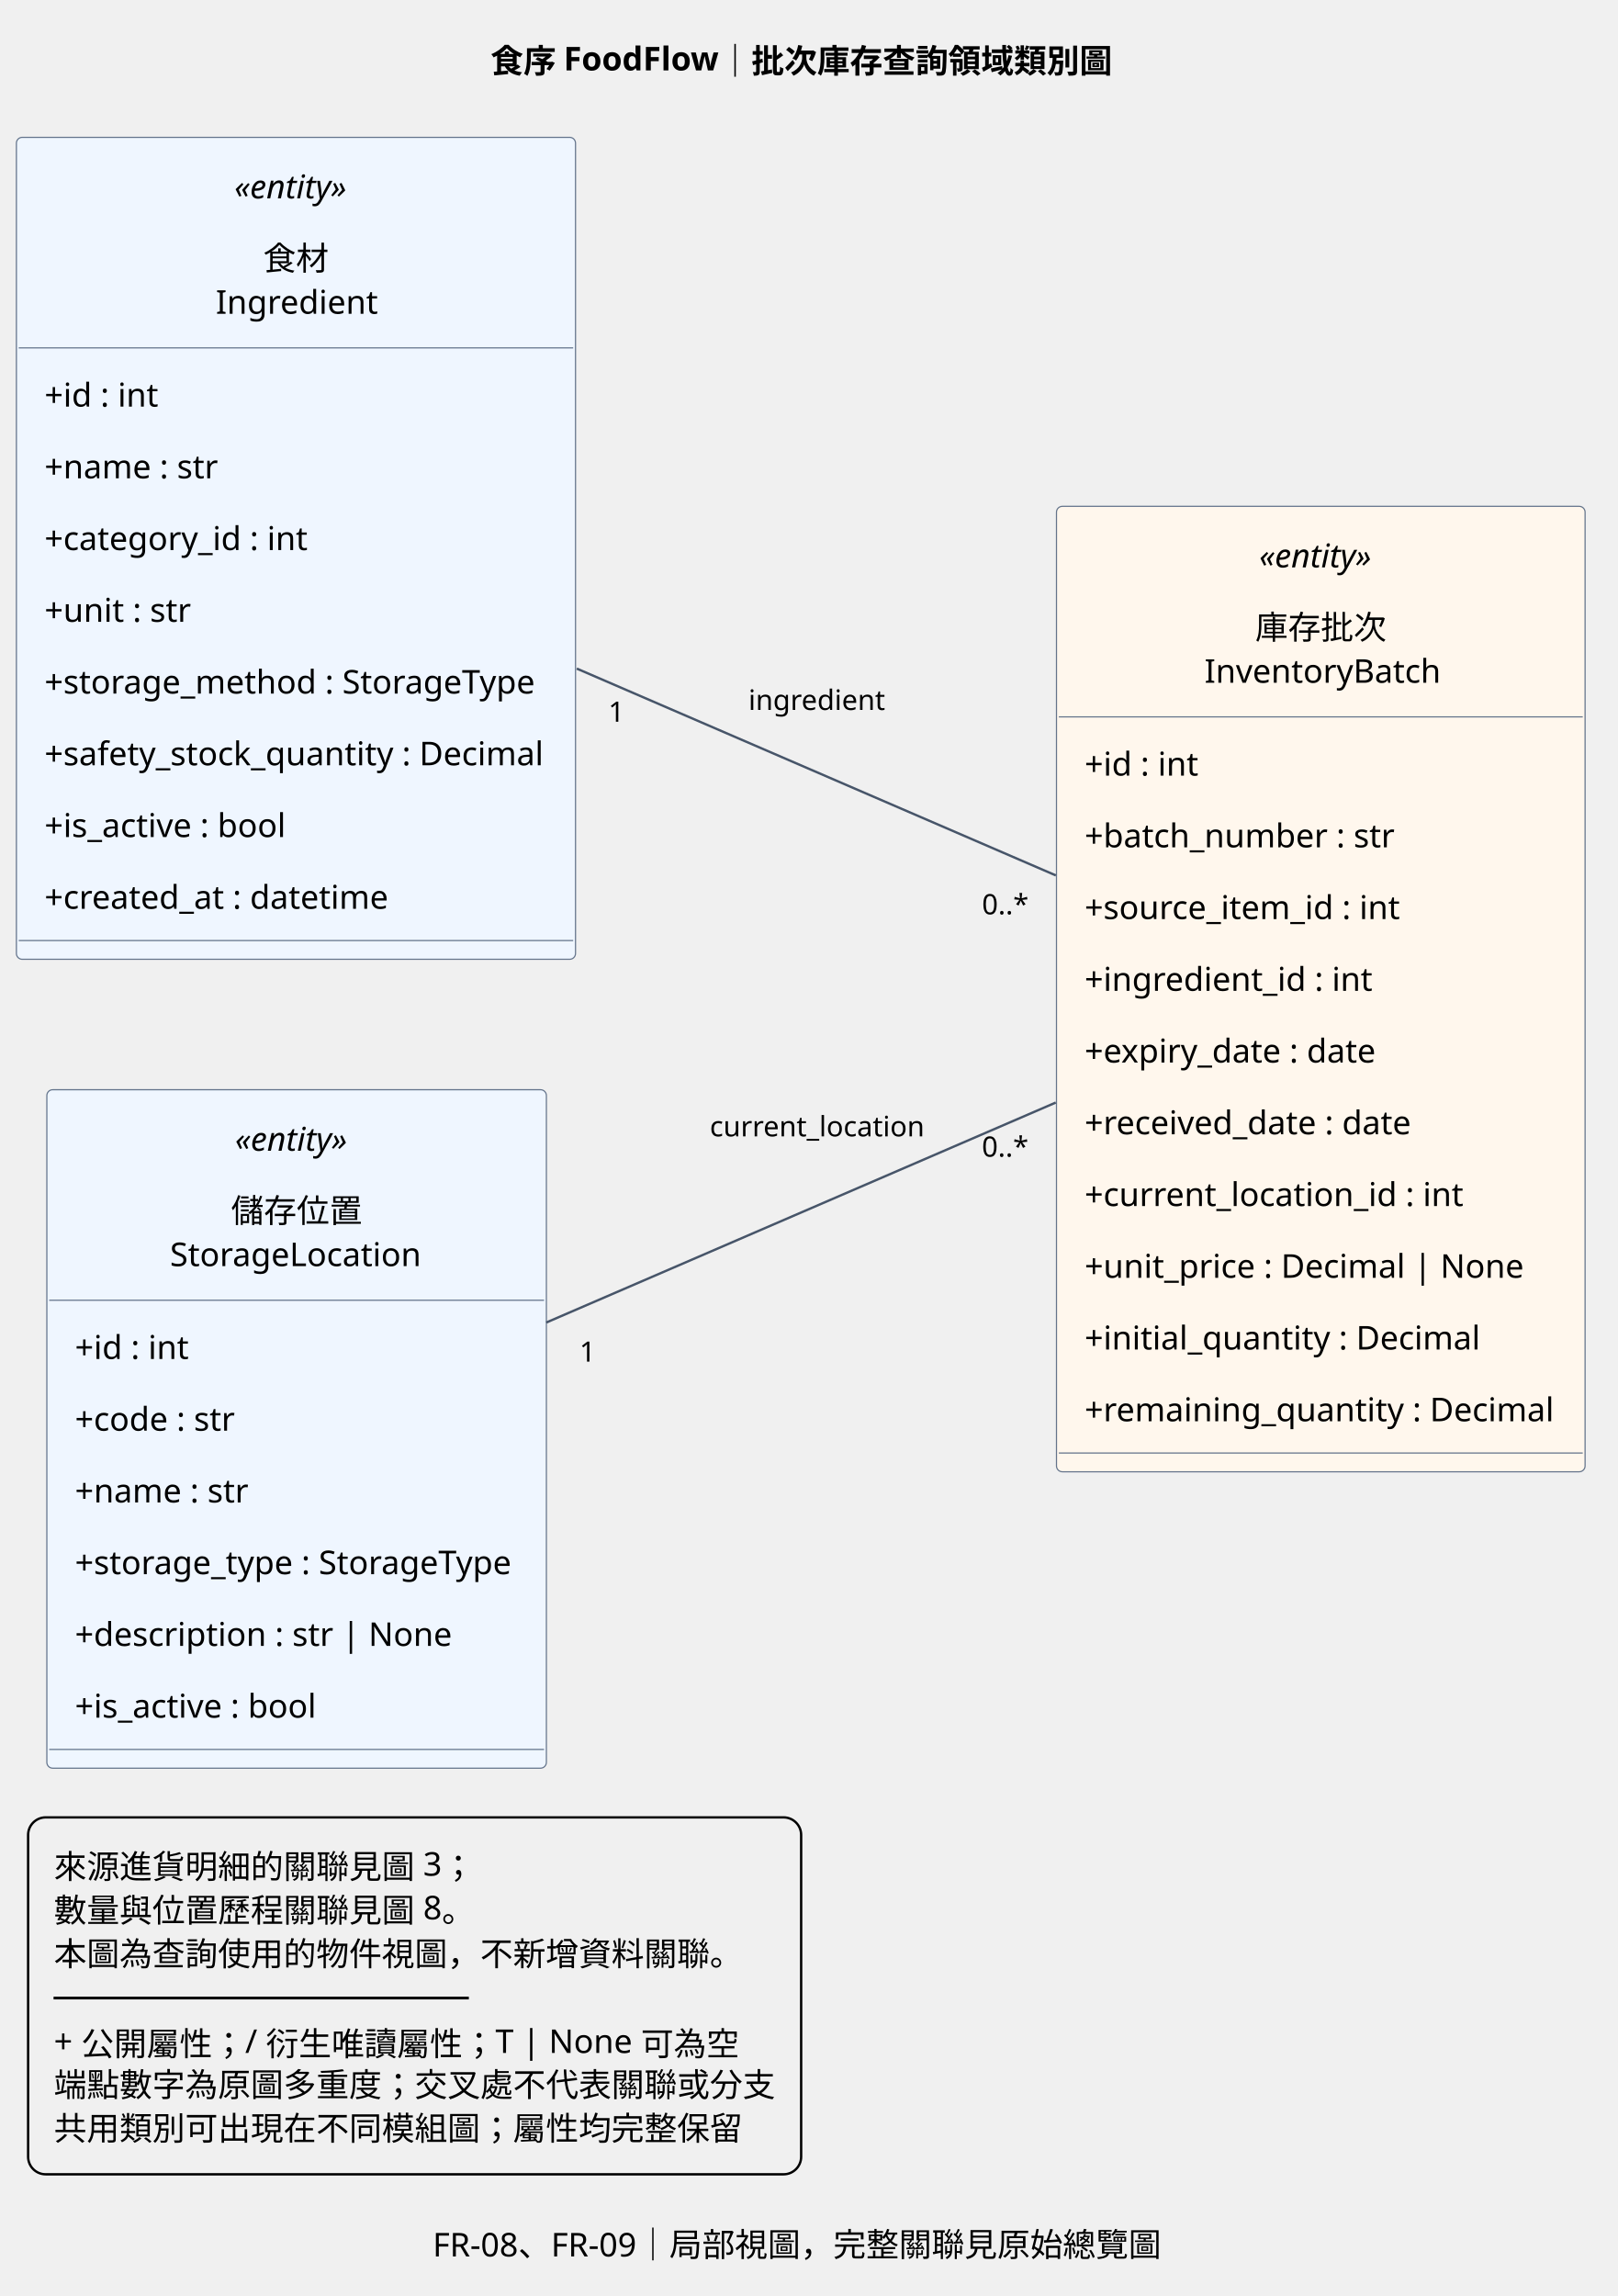
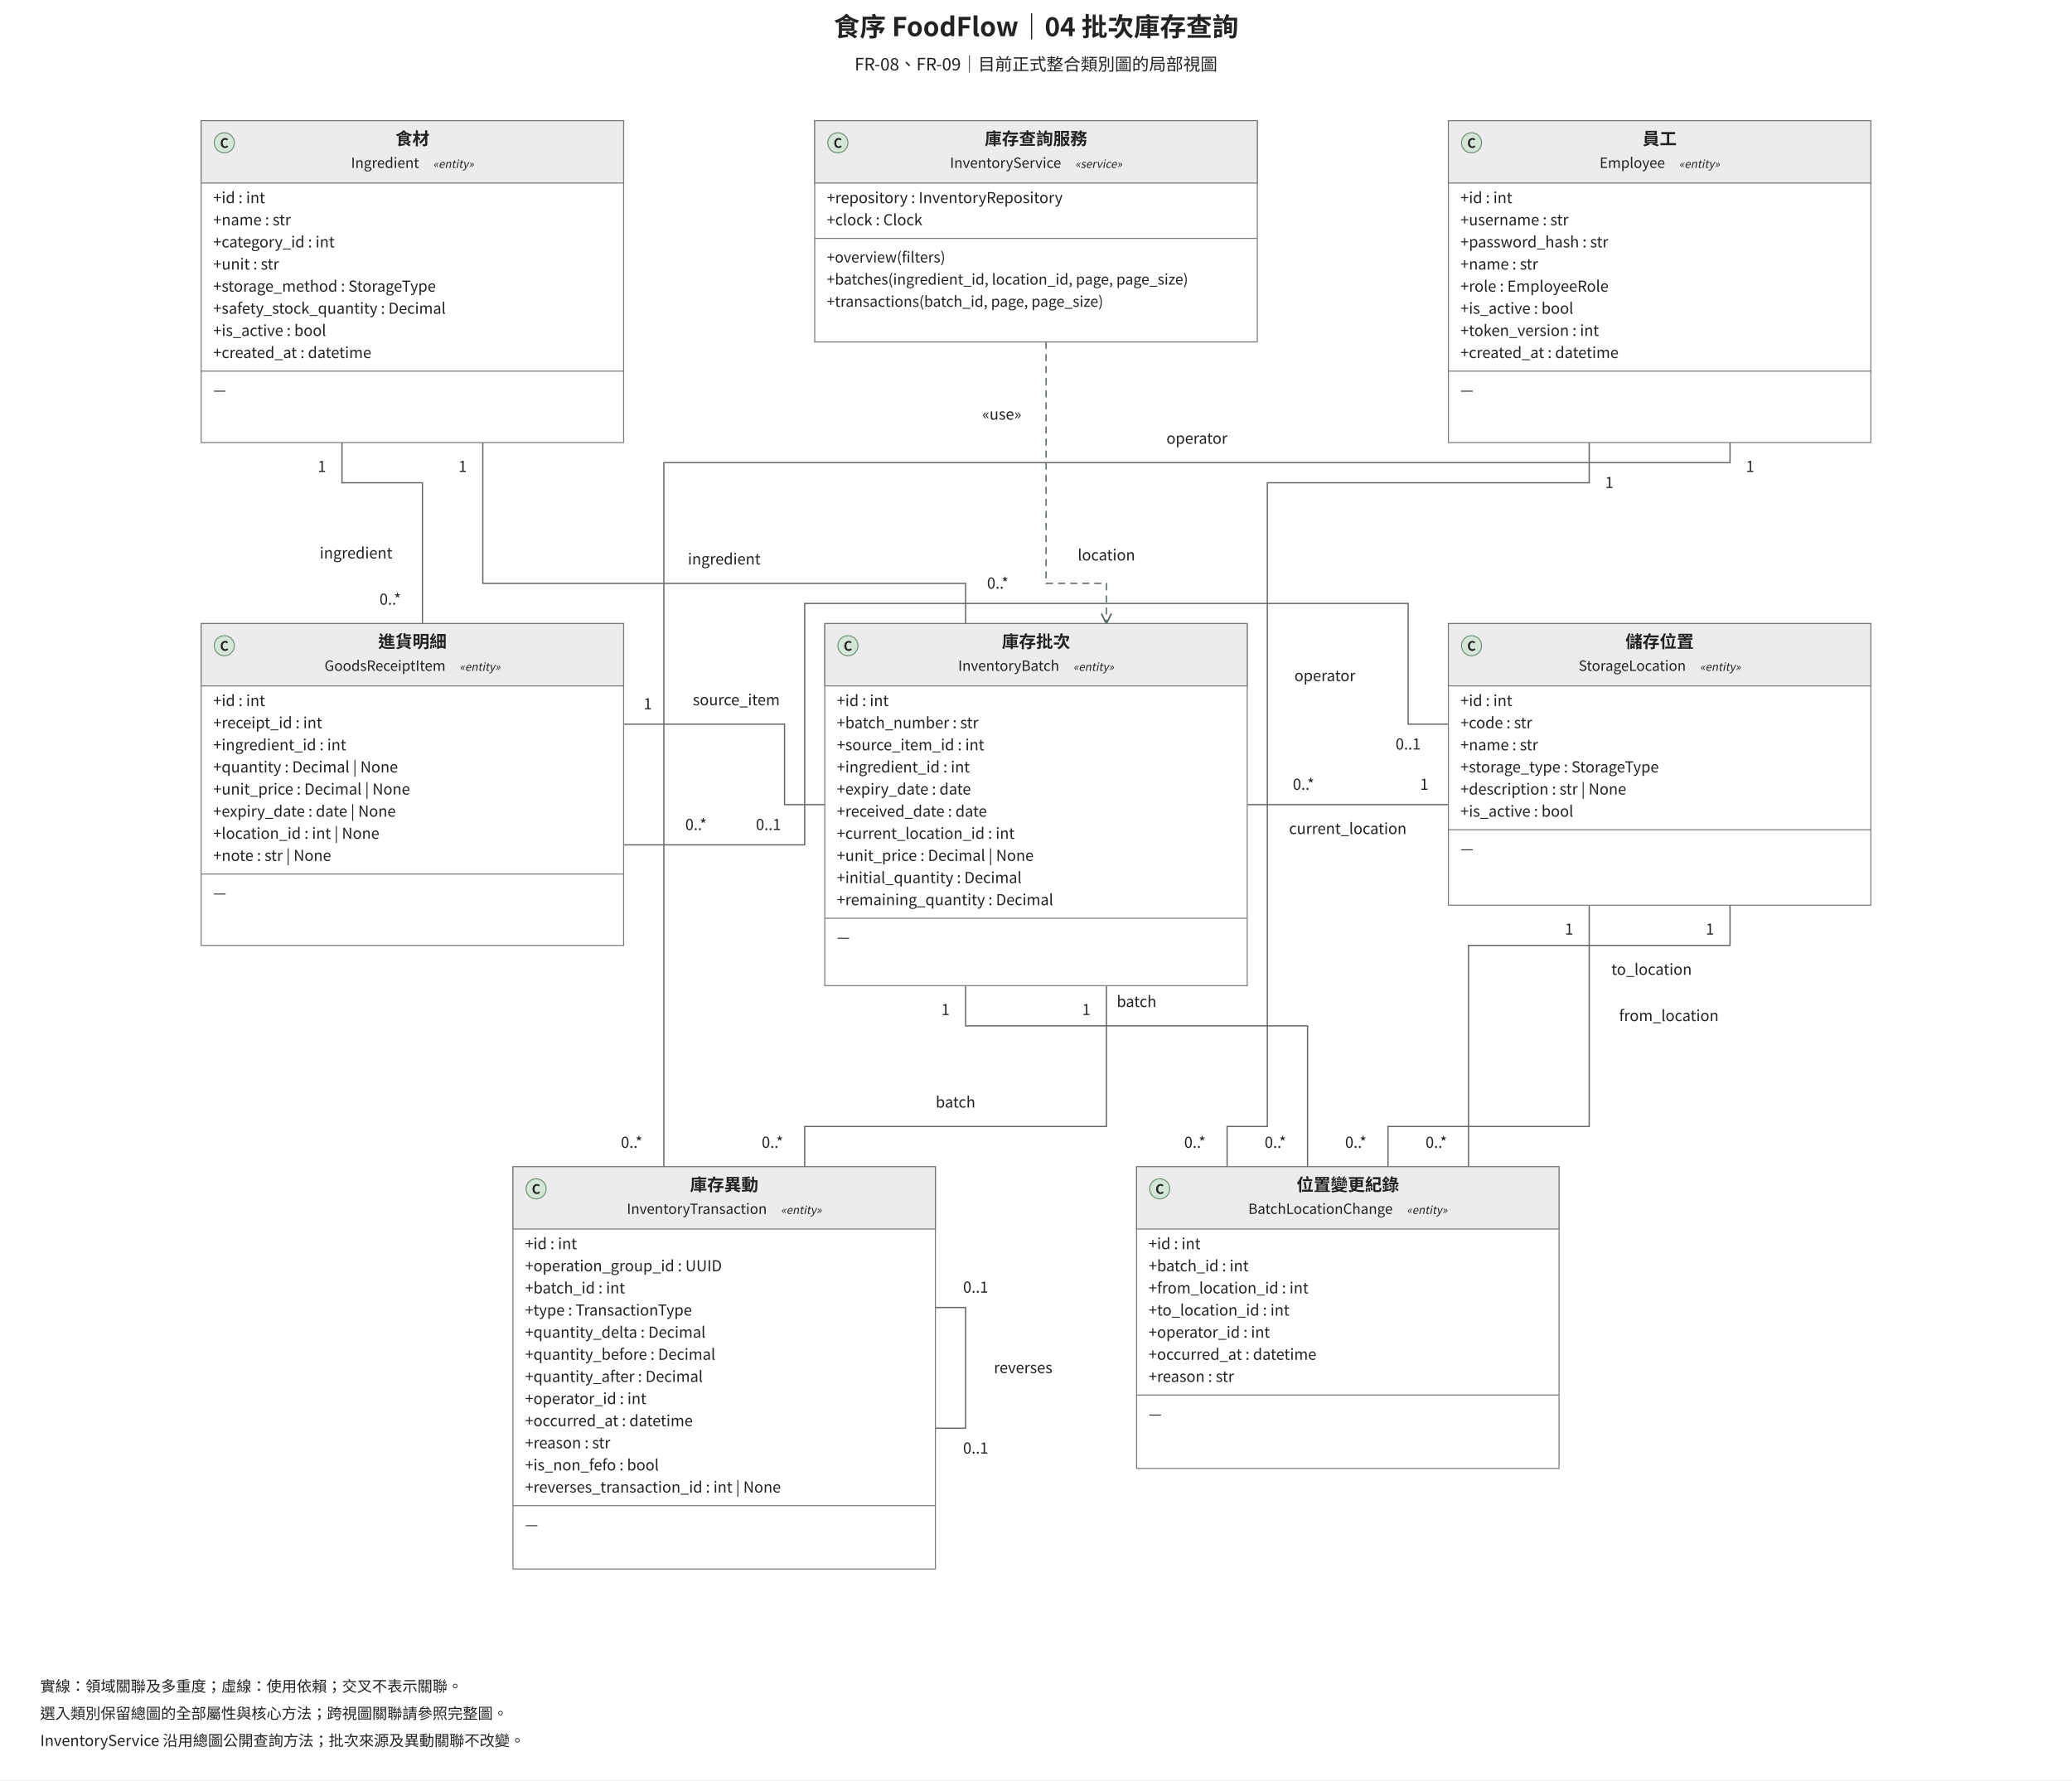
- <svg xmlns="http://www.w3.org/2000/svg" version="1.1" data-diagram-type="CLASS" style="width:863px;height:1225px;background:#FFFFFF;" width="863.75px" height="1225px" viewBox="0 0 863 1225" zoomAndPan="magnify" preserveAspectRatio="none" contentStyleType="text/css">
-   <defs />
-   <g font-family="sans-serif" lengthAdjust="spacing">
-     <g class="title" data-source-line="1">
-       <text x="261.765" y="38.824" fill="#000" font-size="17.5" textLength="332.286" font-weight="700" font-family="Microsoft JhengHei">食序 FoodFlow｜批次庫存查詢領域類別圖</text>
-     </g>
-     <g class="entity" data-qualified-name="Ingredient" id="ent0001" data-source-line="19">
-       <rect x="8.75" y="73.276" width="298.353" height="438.54" fill="#EFF6FF" style="stroke:#64748B;stroke-width:0.625;" rx="3.125" ry="3.125" />
-       <text x="125.05" y="105.851" fill="#000" font-size="17.5" textLength="65.753" font-style="italic" font-family="Microsoft JhengHei">«entity»</text>
-       <text x="140.427" y="144.127" fill="#000" font-size="17.5" textLength="35" font-family="Microsoft JhengHei">食材</text>
-       <text x="115.142" y="167.404" fill="#000" font-size="17.5" textLength="85.569" font-family="Microsoft JhengHei">Ingredient</text>
-       <line x1="10" y1="185.605" x2="305.853" y2="185.605" style="stroke:#64748B;stroke-width:0.625;" />
-       <text x="23.75" y="216.93" fill="#000" font-size="17.5" textLength="62.848" font-family="Microsoft JhengHei">+id : int</text>
-       <text x="23.75" y="255.206" fill="#000" font-size="17.5" textLength="92.823" font-family="Microsoft JhengHei">+name : str</text>
-       <text x="23.75" y="293.483" fill="#000" font-size="17.5" textLength="142.905" font-family="Microsoft JhengHei">+category_id : int</text>
-       <text x="23.75" y="331.759" fill="#000" font-size="17.5" textLength="78.707" font-family="Microsoft JhengHei">+unit : str</text>
-       <text x="23.75" y="370.035" fill="#000" font-size="17.5" textLength="265.414" font-family="Microsoft JhengHei">+storage_method : StorageType</text>
-       <text x="23.75" y="408.312" fill="#000" font-size="17.5" textLength="268.353" font-family="Microsoft JhengHei">+safety_stock_quantity : Decimal</text>
-       <text x="23.75" y="446.588" fill="#000" font-size="17.5" textLength="131.737" font-family="Microsoft JhengHei">+is_active : bool</text>
-       <text x="23.75" y="484.865" fill="#000" font-size="17.5" textLength="185.254" font-family="Microsoft JhengHei">+created_at : datetime</text>
-       <line x1="10" y1="501.816" x2="305.853" y2="501.816" style="stroke:#64748B;stroke-width:0.625;" />
-     </g>
-     <g class="entity" data-qualified-name="InventoryBatch" id="ent0002" data-source-line="30">
-       <rect x="563.75" y="270.151" width="282.067" height="515.093" fill="#FFF7ED" style="stroke:#64748B;stroke-width:0.625;" rx="3.125" ry="3.125" />
-       <text x="671.907" y="302.726" fill="#000" font-size="17.5" textLength="65.753" font-style="italic" font-family="Microsoft JhengHei">«entity»</text>
-       <text x="669.783" y="341.002" fill="#000" font-size="17.5" textLength="70" font-family="Microsoft JhengHei">庫存批次</text>
-       <text x="642.726" y="364.279" fill="#000" font-size="17.5" textLength="124.115" font-family="Microsoft JhengHei">InventoryBatch</text>
-       <line x1="565" y1="382.48" x2="844.567" y2="382.48" style="stroke:#64748B;stroke-width:0.625;" />
-       <text x="578.75" y="413.805" fill="#000" font-size="17.5" textLength="62.848" font-family="Microsoft JhengHei">+id : int</text>
-       <text x="578.75" y="452.081" fill="#000" font-size="17.5" textLength="165.669" font-family="Microsoft JhengHei">+batch_number : str</text>
-       <text x="578.75" y="490.358" fill="#000" font-size="17.5" textLength="170.24" font-family="Microsoft JhengHei">+source_item_id : int</text>
-       <text x="578.75" y="528.634" fill="#000" font-size="17.5" textLength="155.825" font-family="Microsoft JhengHei">+ingredient_id : int</text>
-       <text x="578.75" y="566.91" fill="#000" font-size="17.5" textLength="156.902" font-family="Microsoft JhengHei">+expiry_date : date</text>
-       <text x="578.75" y="605.187" fill="#000" font-size="17.5" textLength="176.692" font-family="Microsoft JhengHei">+received_date : date</text>
-       <text x="578.75" y="643.463" fill="#000" font-size="17.5" textLength="204.207" font-family="Microsoft JhengHei">+current_location_id : int</text>
-       <text x="578.75" y="681.74" fill="#000" font-size="17.5" textLength="231.832" font-family="Microsoft JhengHei">+unit_price : Decimal | None</text>
-       <text x="578.75" y="720.016" fill="#000" font-size="17.5" textLength="213.17" font-family="Microsoft JhengHei">+initial_quantity : Decimal</text>
-       <text x="578.75" y="758.292" fill="#000" font-size="17.5" textLength="252.067" font-family="Microsoft JhengHei">+remaining_quantity : Decimal</text>
-       <line x1="565" y1="775.244" x2="844.567" y2="775.244" style="stroke:#64748B;stroke-width:0.625;" />
-     </g>
-     <g class="entity" data-qualified-name="StorageLocation" id="ent0003" data-source-line="43">
-       <rect x="25" y="581.401" width="266.558" height="361.987" fill="#EFF6FF" style="stroke:#64748B;stroke-width:0.625;" rx="3.125" ry="3.125" />
-       <text x="125.402" y="613.976" fill="#000" font-size="17.5" textLength="65.753" font-style="italic" font-family="Microsoft JhengHei">«entity»</text>
-       <text x="123.279" y="652.252" fill="#000" font-size="17.5" textLength="70" font-family="Microsoft JhengHei">儲存位置</text>
-       <text x="90.688" y="675.529" fill="#000" font-size="17.5" textLength="135.181" font-family="Microsoft JhengHei">StorageLocation</text>
-       <line x1="26.25" y1="693.73" x2="290.308" y2="693.73" style="stroke:#64748B;stroke-width:0.625;" />
-       <text x="40" y="725.055" fill="#000" font-size="17.5" textLength="62.848" font-family="Microsoft JhengHei">+id : int</text>
-       <text x="40" y="763.331" fill="#000" font-size="17.5" textLength="87.227" font-family="Microsoft JhengHei">+code : str</text>
-       <text x="40" y="801.608" fill="#000" font-size="17.5" textLength="92.823" font-family="Microsoft JhengHei">+name : str</text>
-       <text x="40" y="839.884" fill="#000" font-size="17.5" textLength="236.558" font-family="Microsoft JhengHei">+storage_type : StorageType</text>
-       <text x="40" y="878.16" fill="#000" font-size="17.5" textLength="197.653" font-family="Microsoft JhengHei">+description : str | None</text>
-       <text x="40" y="916.437" fill="#000" font-size="17.5" textLength="131.737" font-family="Microsoft JhengHei">+is_active : bool</text>
-       <line x1="26.25" y1="933.389" x2="290.308" y2="933.389" style="stroke:#64748B;stroke-width:0.625;" />
-     </g>
-     <g class="link" data-entity-1="ent0001" data-entity-2="ent0002" id="lnk4" data-source-line="52" data-link-type="association">
-       <path d="M307.763,356.714 C387.425,391.089 485.037,433.239 563.425,467.076" style="stroke:#475569;stroke-width:1.25;" fill="none" id="Ingredient-InventoryBatch" codeLine="52" />
-       <text x="399.375" y="378.787" fill="#000" font-size="15" textLength="72.971" font-family="Microsoft JhengHei">ingredient</text>
-       <text x="324.61" y="385.069" fill="#000" font-size="15" font-family="Microsoft JhengHei">1</text>
-       <text x="523.996" y="487.813" fill="#000" font-size="15" textLength="22.317" font-family="Microsoft JhengHei">0..*</text>
-     </g>
-     <g class="link" data-entity-1="ent0003" data-entity-2="ent0002" id="lnk5" data-source-line="53" data-link-type="association">
-       <path d="M291.5,705.614 C373.787,670.089 479.563,624.426 563.363,588.251" style="stroke:#475569;stroke-width:1.25;" fill="none" id="StorageLocation-InventoryBatch" codeLine="53" />
-       <text x="378.75" y="606.287" fill="#000" font-size="15" textLength="114.441" font-family="Microsoft JhengHei">current_location</text>
-       <text x="309.2" y="726.485" fill="#000" font-size="15" font-family="Microsoft JhengHei">1</text>
-       <text x="523.929" y="617.129" fill="#000" font-size="15" textLength="22.317" font-family="Microsoft JhengHei">0..*</text>
-     </g>
-     <g class="legend" data-source-line="56">
-       <rect x="15" y="969.639" width="412.5" height="190.435" fill="none" style="stroke:#000;stroke-width:1.25;" rx="9.375" ry="9.375" />
-       <text x="28.75" y="1002.213" fill="#000" font-size="17.5" textLength="224.518" font-family="Microsoft JhengHei">來源進貨明細的關聯見圖 3；</text>
-       <text x="28.75" y="1025.49" fill="#000" font-size="17.5" textLength="224.518" font-family="Microsoft JhengHei">數量與位置歷程關聯見圖 8。</text>
-       <text x="28.75" y="1048.766" fill="#000" font-size="17.5" textLength="367.5" font-family="Microsoft JhengHei">本圖為查詢使用的物件視圖，不新增資料關聯。</text>
-       <text x="28.75" y="1072.042" fill="#000" font-size="17.5" textLength="260.372" font-family="Microsoft JhengHei">─────────────────────</text>
-       <text x="28.75" y="1095.319" fill="#000" font-size="17.5" textLength="364.449" font-family="Microsoft JhengHei">+ 公開屬性；/ 衍生唯讀屬性；T | None 可為空</text>
-       <text x="28.75" y="1118.595" fill="#000" font-size="17.5" textLength="385" font-family="Microsoft JhengHei">端點數字為原圖多重度；交叉處不代表關聯或分支</text>
-       <text x="28.75" y="1141.871" fill="#000" font-size="17.5" textLength="367.5" font-family="Microsoft JhengHei">共用類別可出現在不同模組圖；屬性均完整保留</text>
-     </g>
-     <g class="caption" data-source-line="2">
-       <text x="230.897" y="1203.898" fill="#000" font-size="17.5" textLength="394.023" font-family="Microsoft JhengHei">FR-08、FR-09｜局部視圖，完整關聯見原始總覽圖</text>
-     </g>
+ <svg xmlns="http://www.w3.org/2000/svg" width="2060" height="1770" viewBox="0 0 2060 1770">
+   <defs>
+     <marker id="dep" markerUnits="userSpaceOnUse" markerWidth="12" markerHeight="12" refX="11" refY="6" orient="auto">
+       <path d="M1,1 L11,6 L1,11" fill="none" stroke="#53635A" stroke-width="1.5" />
+     </marker>
+   </defs>
+   <rect width="100%" height="100%" fill="white" />
+   <g font-family="Microsoft JhengHei, Noto Sans CJK TC, sans-serif" fill="#222">
+     <text x="1030" y="36" text-anchor="middle" font-size="26" font-weight="700">食序 FoodFlow｜04 批次庫存查詢</text>
+     <text x="1030" y="70" text-anchor="middle" font-size="17">FR-08、FR-09｜目前正式整合類別圖的局部視圖</text>
+     <polyline data-edge="r239" data-kind="association" points="1580,440 1580,480 1260,480 1260,1120 1220,1120 1220,1160" fill="none" stroke="#666" stroke-width="1.25" />
+     <polyline data-edge="r241" data-kind="association" points="1720,440 1720,460 660,460 660,1160" fill="none" stroke="#666" stroke-width="1.25" />
+     <polyline data-edge="r244" data-kind="association" points="620,720 780,720 780,800 820,800" fill="none" stroke="#666" stroke-width="1.25" />
+     <polyline data-edge="r245" data-kind="association" points="340,440 340,480 420,480 420,620" fill="none" stroke="#666" stroke-width="1.25" />
+     <polyline data-edge="r246" data-kind="association" points="480,440 480,580 960,580 960,620" fill="none" stroke="#666" stroke-width="1.25" />
+     <polyline data-edge="r248" data-kind="association" points="960,980 960,1020 1300,1020 1300,1160" fill="none" stroke="#666" stroke-width="1.25" />
+     <polyline data-edge="r249" data-kind="association" points="1100,980 1100,1120 800,1120 800,1160" fill="none" stroke="#666" stroke-width="1.25" />
+     <polyline data-edge="r251" data-kind="association" points="930,1300 960,1300 960,1420 930,1420" fill="none" stroke="#666" stroke-width="1.25" />
+     <polyline data-edge="r253" data-kind="association" points="1580,900 1580,1120 1380,1120 1380,1160" fill="none" stroke="#666" stroke-width="1.25" />
+     <polyline data-edge="r254" data-kind="association" points="1720,900 1720,940 1460,940 1460,1160" fill="none" stroke="#666" stroke-width="1.25" />
+     <polyline data-edge="r255" data-kind="association" points="1440,720 1400,720 1400,600 800,600 800,840 620,840" fill="none" stroke="#666" stroke-width="1.25" />
+     <polyline data-edge="r256" data-kind="association" points="1440,800 1240,800" fill="none" stroke="#666" stroke-width="1.25" />
+     <polyline data-edge="d261" data-kind="dependency" points="1040,340 1040,580 1100,580 1100,620" fill="none" stroke="#53635A" stroke-width="1.25" stroke-dasharray="7 5" marker-end="url(#dep)" />
+     <g transform="translate(-1000 -300)">
+       <g data-class="Ingredient" data-kind="entity" data-x="1200" data-y="420" data-w="420" data-h="320">
+         <rect x="1200" y="420" width="420" height="320" fill="white" stroke="#777" />
+         <rect x="1200" y="420" width="420" height="62" fill="#ECECEC" stroke="#777" />
+         <circle cx="1223" cy="442" r="10" fill="#D5E6D6" stroke="#708E74" />
+         <text x="1223" y="447" text-anchor="middle" font-size="13" font-weight="700">C</text>
+         <text x="1410" y="444" text-anchor="middle" font-size="17" font-weight="700">食材</text>
+         <text x="1410" y="467" text-anchor="middle" font-size="14">Ingredient　<tspan font-size="11" font-style="italic">«entity»</tspan>
+         </text>
+         <text data-member="attribute" x="1212" y="502" font-size="15">+id : int</text>
+         <text data-member="attribute" x="1212" y="524" font-size="15">+name : str</text>
+         <text data-member="attribute" x="1212" y="546" font-size="15">+category_id : int</text>
+         <text data-member="attribute" x="1212" y="568" font-size="15">+unit : str</text>
+         <text data-member="attribute" x="1212" y="590" font-size="15">+storage_method : StorageType</text>
+         <text data-member="attribute" x="1212" y="612" font-size="15">+safety_stock_quantity : Decimal</text>
+         <text data-member="attribute" x="1212" y="634" font-size="15">+is_active : bool</text>
+         <text data-member="attribute" x="1212" y="656" font-size="15">+created_at : datetime</text>
+         <line x1="1200" y1="669" x2="1620" y2="669" stroke="#777" />
+         <text data-member="method" x="1212" y="693" font-size="14.5">—</text>
+       </g>
+     </g>
+     <g transform="translate(-390 -700)">
+       <g data-class="InventoryService" data-kind="service" data-x="1200" data-y="820" data-w="440" data-h="220">
+         <rect x="1200" y="820" width="440" height="220" fill="white" stroke="#777" />
+         <rect x="1200" y="820" width="440" height="62" fill="#ECECEC" stroke="#777" />
+         <circle cx="1223" cy="842" r="10" fill="#D5E6D6" stroke="#708E74" />
+         <text x="1223" y="847" text-anchor="middle" font-size="13" font-weight="700">C</text>
+         <text x="1420" y="844" text-anchor="middle" font-size="17" font-weight="700">庫存查詢服務</text>
+         <text x="1420" y="867" text-anchor="middle" font-size="14">InventoryService　<tspan font-size="11" font-style="italic">«service»</tspan>
+         </text>
+         <text data-member="attribute" x="1212" y="902" font-size="15">+repository : InventoryRepository</text>
+         <text data-member="attribute" x="1212" y="924" font-size="15">+clock : Clock</text>
+         <line x1="1200" y1="937" x2="1640" y2="937" stroke="#777" />
+         <text data-member="method" x="1212" y="961" font-size="14.5">+overview(filters)</text>
+         <text data-member="method" x="1212" y="983" font-size="14.5">+batches(ingredient_id, location_id, page, page_size)</text>
+         <text data-member="method" x="1212" y="1005" font-size="14.5">+transactions(batch_id, page, page_size)</text>
+       </g>
+     </g>
+     <g transform="translate(-880 -300)">
+       <g data-class="Employee" data-kind="entity" data-x="2320" data-y="420" data-w="420" data-h="320">
+         <rect x="2320" y="420" width="420" height="320" fill="white" stroke="#777" />
+         <rect x="2320" y="420" width="420" height="62" fill="#ECECEC" stroke="#777" />
+         <circle cx="2343" cy="442" r="10" fill="#D5E6D6" stroke="#708E74" />
+         <text x="2343" y="447" text-anchor="middle" font-size="13" font-weight="700">C</text>
+         <text x="2530" y="444" text-anchor="middle" font-size="17" font-weight="700">員工</text>
+         <text x="2530" y="467" text-anchor="middle" font-size="14">Employee　<tspan font-size="11" font-style="italic">«entity»</tspan>
+         </text>
+         <text data-member="attribute" x="2332" y="502" font-size="15">+id : int</text>
+         <text data-member="attribute" x="2332" y="524" font-size="15">+username : str</text>
+         <text data-member="attribute" x="2332" y="546" font-size="15">+password_hash : str</text>
+         <text data-member="attribute" x="2332" y="568" font-size="15">+name : str</text>
+         <text data-member="attribute" x="2332" y="590" font-size="15">+role : EmployeeRole</text>
+         <text data-member="attribute" x="2332" y="612" font-size="15">+is_active : bool</text>
+         <text data-member="attribute" x="2332" y="634" font-size="15">+token_version : int</text>
+         <text data-member="attribute" x="2332" y="656" font-size="15">+created_at : datetime</text>
+         <line x1="2320" y1="669" x2="2740" y2="669" stroke="#777" />
+         <text data-member="method" x="2332" y="693" font-size="14.5">—</text>
+       </g>
+     </g>
+     <g transform="translate(-440 -600)">
+       <g data-class="GoodsReceiptItem" data-kind="entity" data-x="640" data-y="1220" data-w="420" data-h="320">
+         <rect x="640" y="1220" width="420" height="320" fill="white" stroke="#777" />
+         <rect x="640" y="1220" width="420" height="62" fill="#ECECEC" stroke="#777" />
+         <circle cx="663" cy="1242" r="10" fill="#D5E6D6" stroke="#708E74" />
+         <text x="663" y="1247" text-anchor="middle" font-size="13" font-weight="700">C</text>
+         <text x="850" y="1244" text-anchor="middle" font-size="17" font-weight="700">進貨明細</text>
+         <text x="850" y="1267" text-anchor="middle" font-size="14">GoodsReceiptItem　<tspan font-size="11" font-style="italic">«entity»</tspan>
+         </text>
+         <text data-member="attribute" x="652" y="1302" font-size="15">+id : int</text>
+         <text data-member="attribute" x="652" y="1324" font-size="15">+receipt_id : int</text>
+         <text data-member="attribute" x="652" y="1346" font-size="15">+ingredient_id : int</text>
+         <text data-member="attribute" x="652" y="1368" font-size="15">+quantity : Decimal | None</text>
+         <text data-member="attribute" x="652" y="1390" font-size="15">+unit_price : Decimal | None</text>
+         <text data-member="attribute" x="652" y="1412" font-size="15">+expiry_date : date | None</text>
+         <text data-member="attribute" x="652" y="1434" font-size="15">+location_id : int | None</text>
+         <text data-member="attribute" x="652" y="1456" font-size="15">+note : str | None</text>
+         <line x1="640" y1="1469" x2="1060" y2="1469" stroke="#777" />
+         <text data-member="method" x="652" y="1493" font-size="14.5">—</text>
+       </g>
+     </g>
+     <g transform="translate(-380 -600)">
+       <g data-class="InventoryBatch" data-kind="entity" data-x="1200" data-y="1220" data-w="420" data-h="360">
+         <rect x="1200" y="1220" width="420" height="360" fill="white" stroke="#777" />
+         <rect x="1200" y="1220" width="420" height="62" fill="#ECECEC" stroke="#777" />
+         <circle cx="1223" cy="1242" r="10" fill="#D5E6D6" stroke="#708E74" />
+         <text x="1223" y="1247" text-anchor="middle" font-size="13" font-weight="700">C</text>
+         <text x="1410" y="1244" text-anchor="middle" font-size="17" font-weight="700">庫存批次</text>
+         <text x="1410" y="1267" text-anchor="middle" font-size="14">InventoryBatch　<tspan font-size="11" font-style="italic">«entity»</tspan>
+         </text>
+         <text data-member="attribute" x="1212" y="1302" font-size="15">+id : int</text>
+         <text data-member="attribute" x="1212" y="1324" font-size="15">+batch_number : str</text>
+         <text data-member="attribute" x="1212" y="1346" font-size="15">+source_item_id : int</text>
+         <text data-member="attribute" x="1212" y="1368" font-size="15">+ingredient_id : int</text>
+         <text data-member="attribute" x="1212" y="1390" font-size="15">+expiry_date : date</text>
+         <text data-member="attribute" x="1212" y="1412" font-size="15">+received_date : date</text>
+         <text data-member="attribute" x="1212" y="1434" font-size="15">+current_location_id : int</text>
+         <text data-member="attribute" x="1212" y="1456" font-size="15">+unit_price : Decimal | None</text>
+         <text data-member="attribute" x="1212" y="1478" font-size="15">+initial_quantity : Decimal</text>
+         <text data-member="attribute" x="1212" y="1500" font-size="15">+remaining_quantity : Decimal</text>
+         <line x1="1200" y1="1513" x2="1620" y2="1513" stroke="#777" />
+         <text data-member="method" x="1212" y="1537" font-size="14.5">—</text>
+       </g>
+     </g>
+     <g transform="translate(-320 200)">
+       <g data-class="StorageLocation" data-kind="entity" data-x="1760" data-y="420" data-w="420" data-h="280">
+         <rect x="1760" y="420" width="420" height="280" fill="white" stroke="#777" />
+         <rect x="1760" y="420" width="420" height="62" fill="#ECECEC" stroke="#777" />
+         <circle cx="1783" cy="442" r="10" fill="#D5E6D6" stroke="#708E74" />
+         <text x="1783" y="447" text-anchor="middle" font-size="13" font-weight="700">C</text>
+         <text x="1970" y="444" text-anchor="middle" font-size="17" font-weight="700">儲存位置</text>
+         <text x="1970" y="467" text-anchor="middle" font-size="14">StorageLocation　<tspan font-size="11" font-style="italic">«entity»</tspan>
+         </text>
+         <text data-member="attribute" x="1772" y="502" font-size="15">+id : int</text>
+         <text data-member="attribute" x="1772" y="524" font-size="15">+code : str</text>
+         <text data-member="attribute" x="1772" y="546" font-size="15">+name : str</text>
+         <text data-member="attribute" x="1772" y="568" font-size="15">+storage_type : StorageType</text>
+         <text data-member="attribute" x="1772" y="590" font-size="15">+description : str | None</text>
+         <text data-member="attribute" x="1772" y="612" font-size="15">+is_active : bool</text>
+         <line x1="1760" y1="625" x2="2180" y2="625" stroke="#777" />
+         <text data-member="method" x="1772" y="649" font-size="14.5">—</text>
+       </g>
+     </g>
+     <g transform="translate(-1250 -60)">
+       <g data-class="InventoryTransaction" data-kind="entity" data-x="1760" data-y="1220" data-w="420" data-h="400">
+         <rect x="1760" y="1220" width="420" height="400" fill="white" stroke="#777" />
+         <rect x="1760" y="1220" width="420" height="62" fill="#ECECEC" stroke="#777" />
+         <circle cx="1783" cy="1242" r="10" fill="#D5E6D6" stroke="#708E74" />
+         <text x="1783" y="1247" text-anchor="middle" font-size="13" font-weight="700">C</text>
+         <text x="1970" y="1244" text-anchor="middle" font-size="17" font-weight="700">庫存異動</text>
+         <text x="1970" y="1267" text-anchor="middle" font-size="14">InventoryTransaction　<tspan font-size="11" font-style="italic">«entity»</tspan>
+         </text>
+         <text data-member="attribute" x="1772" y="1302" font-size="15">+id : int</text>
+         <text data-member="attribute" x="1772" y="1324" font-size="15">+operation_group_id : UUID</text>
+         <text data-member="attribute" x="1772" y="1346" font-size="15">+batch_id : int</text>
+         <text data-member="attribute" x="1772" y="1368" font-size="15">+type : TransactionType</text>
+         <text data-member="attribute" x="1772" y="1390" font-size="15">+quantity_delta : Decimal</text>
+         <text data-member="attribute" x="1772" y="1412" font-size="15">+quantity_before : Decimal</text>
+         <text data-member="attribute" x="1772" y="1434" font-size="15">+quantity_after : Decimal</text>
+         <text data-member="attribute" x="1772" y="1456" font-size="15">+operator_id : int</text>
+         <text data-member="attribute" x="1772" y="1478" font-size="15">+occurred_at : datetime</text>
+         <text data-member="attribute" x="1772" y="1500" font-size="15">+reason : str</text>
+         <text data-member="attribute" x="1772" y="1522" font-size="15">+is_non_fefo : bool</text>
+         <text data-member="attribute" x="1772" y="1544" font-size="15">+reverses_transaction_id : int | None</text>
+         <line x1="1760" y1="1557" x2="2180" y2="1557" stroke="#777" />
+         <text data-member="method" x="1772" y="1581" font-size="14.5">—</text>
+       </g>
+     </g>
+     <g transform="translate(-1750 -60)">
+       <g data-class="BatchLocationChange" data-kind="entity" data-x="2880" data-y="1220" data-w="420" data-h="300">
+         <rect x="2880" y="1220" width="420" height="300" fill="white" stroke="#777" />
+         <rect x="2880" y="1220" width="420" height="62" fill="#ECECEC" stroke="#777" />
+         <circle cx="2903" cy="1242" r="10" fill="#D5E6D6" stroke="#708E74" />
+         <text x="2903" y="1247" text-anchor="middle" font-size="13" font-weight="700">C</text>
+         <text x="3090" y="1244" text-anchor="middle" font-size="17" font-weight="700">位置變更紀錄</text>
+         <text x="3090" y="1267" text-anchor="middle" font-size="14">BatchLocationChange　<tspan font-size="11" font-style="italic">«entity»</tspan>
+         </text>
+         <text data-member="attribute" x="2892" y="1302" font-size="15">+id : int</text>
+         <text data-member="attribute" x="2892" y="1324" font-size="15">+batch_id : int</text>
+         <text data-member="attribute" x="2892" y="1346" font-size="15">+from_location_id : int</text>
+         <text data-member="attribute" x="2892" y="1368" font-size="15">+to_location_id : int</text>
+         <text data-member="attribute" x="2892" y="1390" font-size="15">+operator_id : int</text>
+         <text data-member="attribute" x="2892" y="1412" font-size="15">+occurred_at : datetime</text>
+         <text data-member="attribute" x="2892" y="1434" font-size="15">+reason : str</text>
+         <line x1="2880" y1="1447" x2="3300" y2="1447" stroke="#777" />
+         <text data-member="method" x="2892" y="1471" font-size="14.5">—</text>
+       </g>
+     </g>
+     <g data-label="r239">
+       <rect x="1591.8" y="469" width="16.4" height="22" fill="white" />
+       <text x="1600" y="485.25" font-size="15" text-anchor="middle">1</text>
+     </g>
+     <g data-label="r239">
+       <rect x="1167.2" y="1125" width="41.6" height="22" fill="white" />
+       <text x="1188" y="1141.25" font-size="15" text-anchor="middle">0..*</text>
+     </g>
+     <g data-label="r241">
+       <rect x="1731.8" y="453" width="16.4" height="22" fill="white" />
+       <text x="1740" y="469.25" font-size="15" text-anchor="middle">1</text>
+     </g>
+     <g data-label="r241">
+       <rect x="607.2" y="1125" width="41.6" height="22" fill="white" />
+       <text x="628" y="1141.25" font-size="15" text-anchor="middle">0..*</text>
+     </g>
+     <g data-label="r244">
+       <rect x="635.8" y="689" width="16.4" height="22" fill="white" />
+       <text x="644" y="705.25" font-size="15" text-anchor="middle">1</text>
+     </g>
+     <g data-label="r244">
+       <rect x="743.2" y="809" width="41.6" height="22" fill="white" />
+       <text x="764" y="825.25" font-size="15" text-anchor="middle">0..1</text>
+     </g>
+     <g data-label="r245">
+       <rect x="311.8" y="453" width="16.4" height="22" fill="white" />
+       <text x="320" y="469.25" font-size="15" text-anchor="middle">1</text>
+     </g>
+     <g data-label="r245">
+       <rect x="367.2" y="585" width="41.6" height="22" fill="white" />
+       <text x="388" y="601.25" font-size="15" text-anchor="middle">0..*</text>
+     </g>
+     <g data-label="r246">
+       <rect x="451.8" y="453" width="16.4" height="22" fill="white" />
+       <text x="460" y="469.25" font-size="15" text-anchor="middle">1</text>
+     </g>
+     <g data-label="r246">
+       <rect x="971.2" y="569" width="41.6" height="22" fill="white" />
+       <text x="992" y="585.25" font-size="15" text-anchor="middle">0..*</text>
+     </g>
+     <g data-label="r248">
+       <rect x="931.8" y="993" width="16.4" height="22" fill="white" />
+       <text x="940" y="1009.25" font-size="15" text-anchor="middle">1</text>
+     </g>
+     <g data-label="r248">
+       <rect x="1247.2" y="1125" width="41.6" height="22" fill="white" />
+       <text x="1268" y="1141.25" font-size="15" text-anchor="middle">0..*</text>
+     </g>
+     <g data-label="r249">
+       <rect x="1071.8" y="993" width="16.4" height="22" fill="white" />
+       <text x="1080" y="1009.25" font-size="15" text-anchor="middle">1</text>
+     </g>
+     <g data-label="r249">
+       <rect x="747.2" y="1125" width="41.6" height="22" fill="white" />
+       <text x="768" y="1141.25" font-size="15" text-anchor="middle">0..*</text>
+     </g>
+     <g data-label="r251">
+       <rect x="949.2" y="1269" width="41.6" height="22" fill="white" />
+       <text x="970" y="1285.25" font-size="15" text-anchor="middle">0..1</text>
+     </g>
+     <g data-label="r251">
+       <rect x="949.2" y="1429" width="41.6" height="22" fill="white" />
+       <text x="970" y="1445.25" font-size="15" text-anchor="middle">0..1</text>
+     </g>
+     <g data-label="r253">
+       <rect x="1551.8" y="913" width="16.4" height="22" fill="white" />
+       <text x="1560" y="929.25" font-size="15" text-anchor="middle">1</text>
+     </g>
+     <g data-label="r253">
+       <rect x="1327.2" y="1125" width="41.6" height="22" fill="white" />
+       <text x="1348" y="1141.25" font-size="15" text-anchor="middle">0..*</text>
+     </g>
+     <g data-label="r254">
+       <rect x="1691.8" y="913" width="16.4" height="22" fill="white" />
+       <text x="1700" y="929.25" font-size="15" text-anchor="middle">1</text>
+     </g>
+     <g data-label="r254">
+       <rect x="1407.2" y="1125" width="41.6" height="22" fill="white" />
+       <text x="1428" y="1141.25" font-size="15" text-anchor="middle">0..*</text>
+     </g>
+     <g data-label="r255">
+       <rect x="1379.2" y="729" width="41.6" height="22" fill="white" />
+       <text x="1400" y="745.25" font-size="15" text-anchor="middle">0..1</text>
+     </g>
+     <g data-label="r255">
+       <rect x="671.2" y="809" width="41.6" height="22" fill="white" />
+       <text x="692" y="825.25" font-size="15" text-anchor="middle">0..*</text>
+     </g>
+     <g data-label="r256">
+       <rect x="1407.8" y="769" width="16.4" height="22" fill="white" />
+       <text x="1416" y="785.25" font-size="15" text-anchor="middle">1</text>
+     </g>
+     <g data-label="r256">
+       <rect x="1275.2" y="769" width="41.6" height="22" fill="white" />
+       <text x="1296" y="785.25" font-size="15" text-anchor="middle">0..*</text>
+     </g>
+     <g data-label="r239">
+       <rect x="1279.6" y="661" width="75.2" height="22" fill="white" />
+       <text x="1317.2" y="677.25" font-size="15" text-anchor="middle">operator</text>
+     </g>
+     <g data-label="r241">
+       <rect x="1152.4" y="425" width="75.2" height="22" fill="white" />
+       <text x="1190" y="441.25" font-size="15" text-anchor="middle">operator</text>
+     </g>
+     <g data-label="r244">
+       <rect x="681.8" y="685" width="100.4" height="22" fill="white" />
+       <text x="732" y="701.25" font-size="15" text-anchor="middle">source_item</text>
+     </g>
+     <g data-label="r245">
+       <rect x="308" y="539" width="92" height="22" fill="white" />
+       <text x="354" y="555.25" font-size="15" text-anchor="middle">ingredient</text>
+     </g>
+     <g data-label="r246">
+       <rect x="674" y="545" width="92" height="22" fill="white" />
+       <text x="720" y="561.25" font-size="15" text-anchor="middle">ingredient</text>
+     </g>
+     <g data-label="r248">
+       <rect x="1105" y="985" width="50" height="22" fill="white" />
+       <text x="1130" y="1001.25" font-size="15" text-anchor="middle">batch</text>
+     </g>
+     <g data-label="r249">
+       <rect x="925" y="1085" width="50" height="22" fill="white" />
+       <text x="950" y="1101.25" font-size="15" text-anchor="middle">batch</text>
+     </g>
+     <g data-label="r251">
+       <rect x="979.6" y="1349" width="75.2" height="22" fill="white" />
+       <text x="1017.2" y="1365.25" font-size="15" text-anchor="middle">reverses</text>
+     </g>
+     <g data-label="r253">
+       <rect x="1600.6" y="999" width="117.2" height="22" fill="white" />
+       <text x="1659.2" y="1015.25" font-size="15" text-anchor="middle">from_location</text>
+     </g>
+     <g data-label="r254">
+       <rect x="1591.8" y="953" width="100.4" height="22" fill="white" />
+       <text x="1642" y="969.25" font-size="15" text-anchor="middle">to_location</text>
+     </g>
+     <g data-label="r255">
+       <rect x="1062.4" y="541" width="75.2" height="22" fill="white" />
+       <text x="1100" y="557.25" font-size="15" text-anchor="middle">location</text>
+     </g>
+     <g data-label="r256">
+       <rect x="1268.8" y="813" width="142.4" height="22" fill="white" />
+       <text x="1340" y="829.25" font-size="15" text-anchor="middle">current_location</text>
+     </g>
+     <g data-label="d261">
+       <rect x="971" y="401" width="50" height="22" fill="white" />
+       <text x="996" y="417.25" font-size="15" text-anchor="middle">«use»</text>
+     </g>
+     <text x="40" y="1682" font-size="15">實線：領域關聯及多重度；虛線：使用依賴；交叉不表示關聯。</text>
+     <text x="40" y="1709" font-size="15">選入類別保留總圖的全部屬性與核心方法；跨視圖關聯請參照完整圖。</text>
+     <text x="40" y="1736" font-size="15">InventoryService 沿用總圖公開查詢方法；批次來源及異動關聯不改變。</text>
  </g>
</svg>
